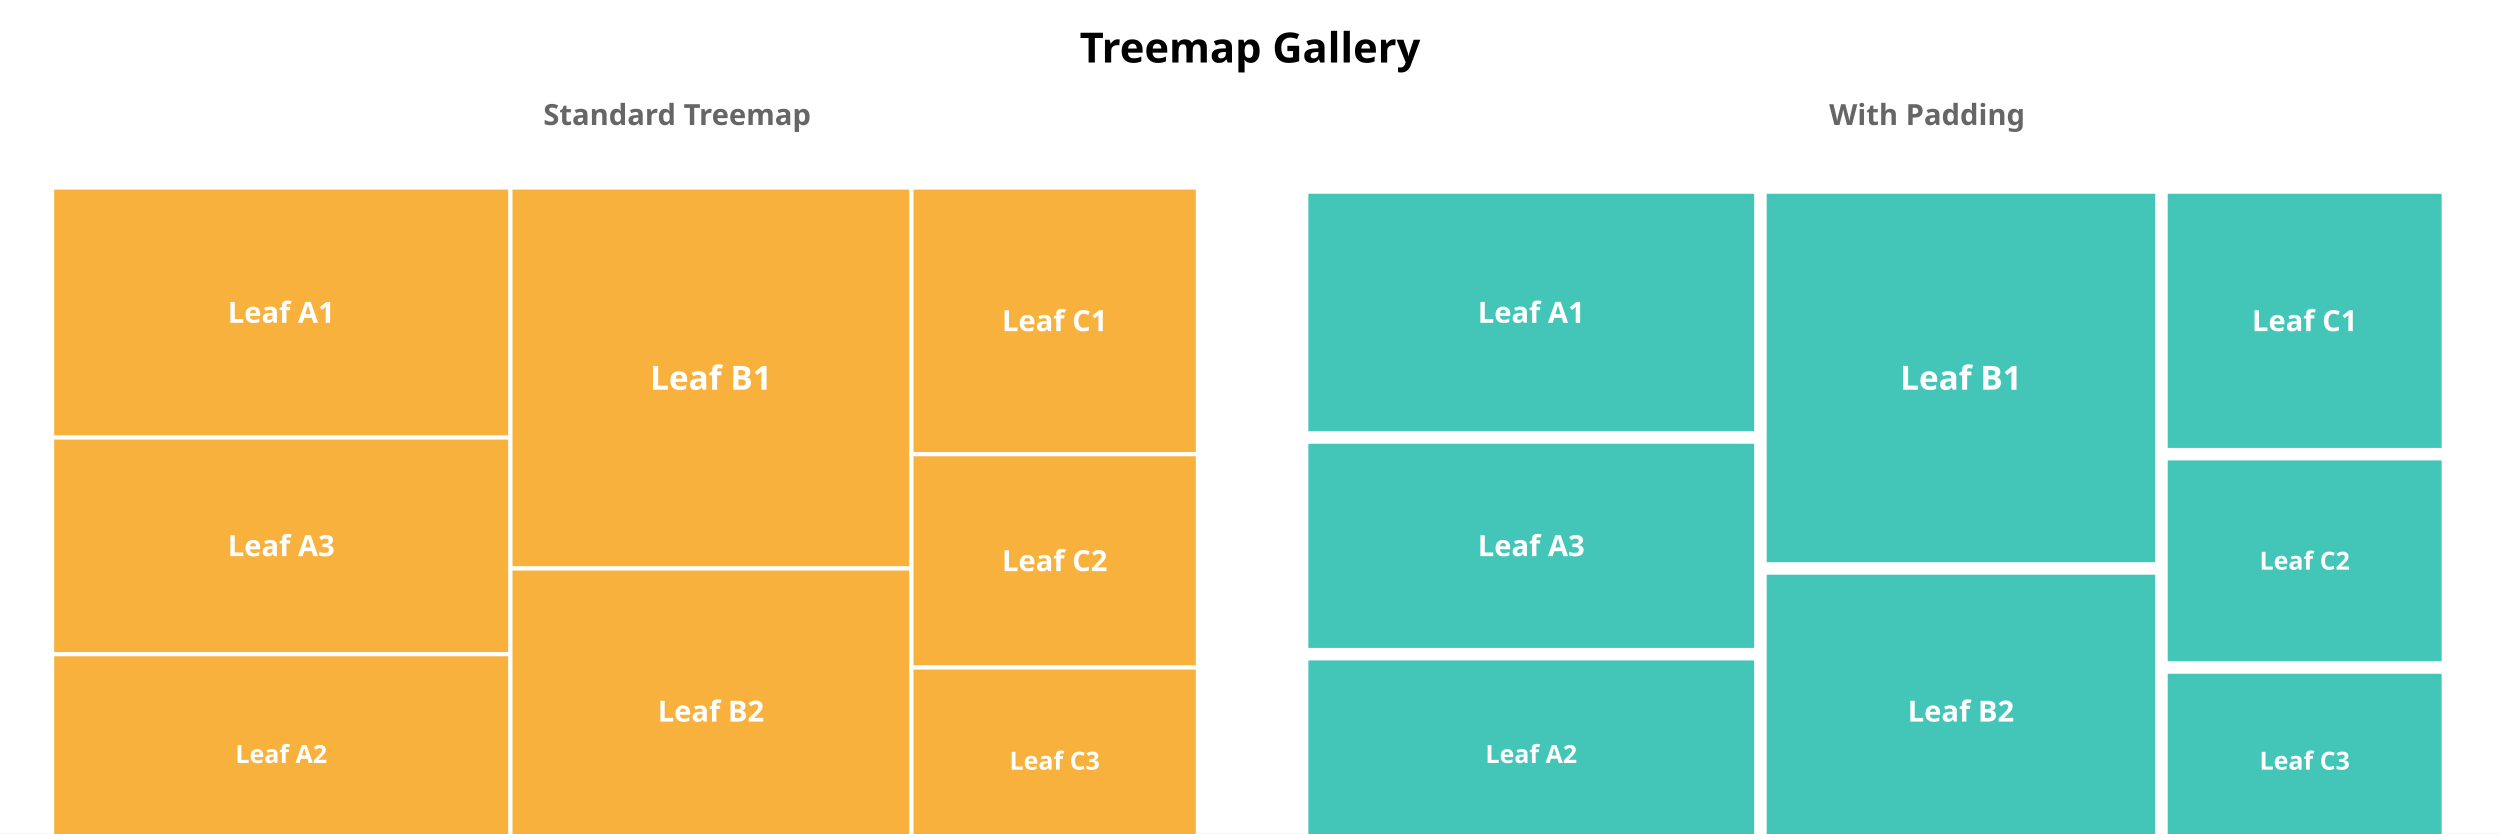
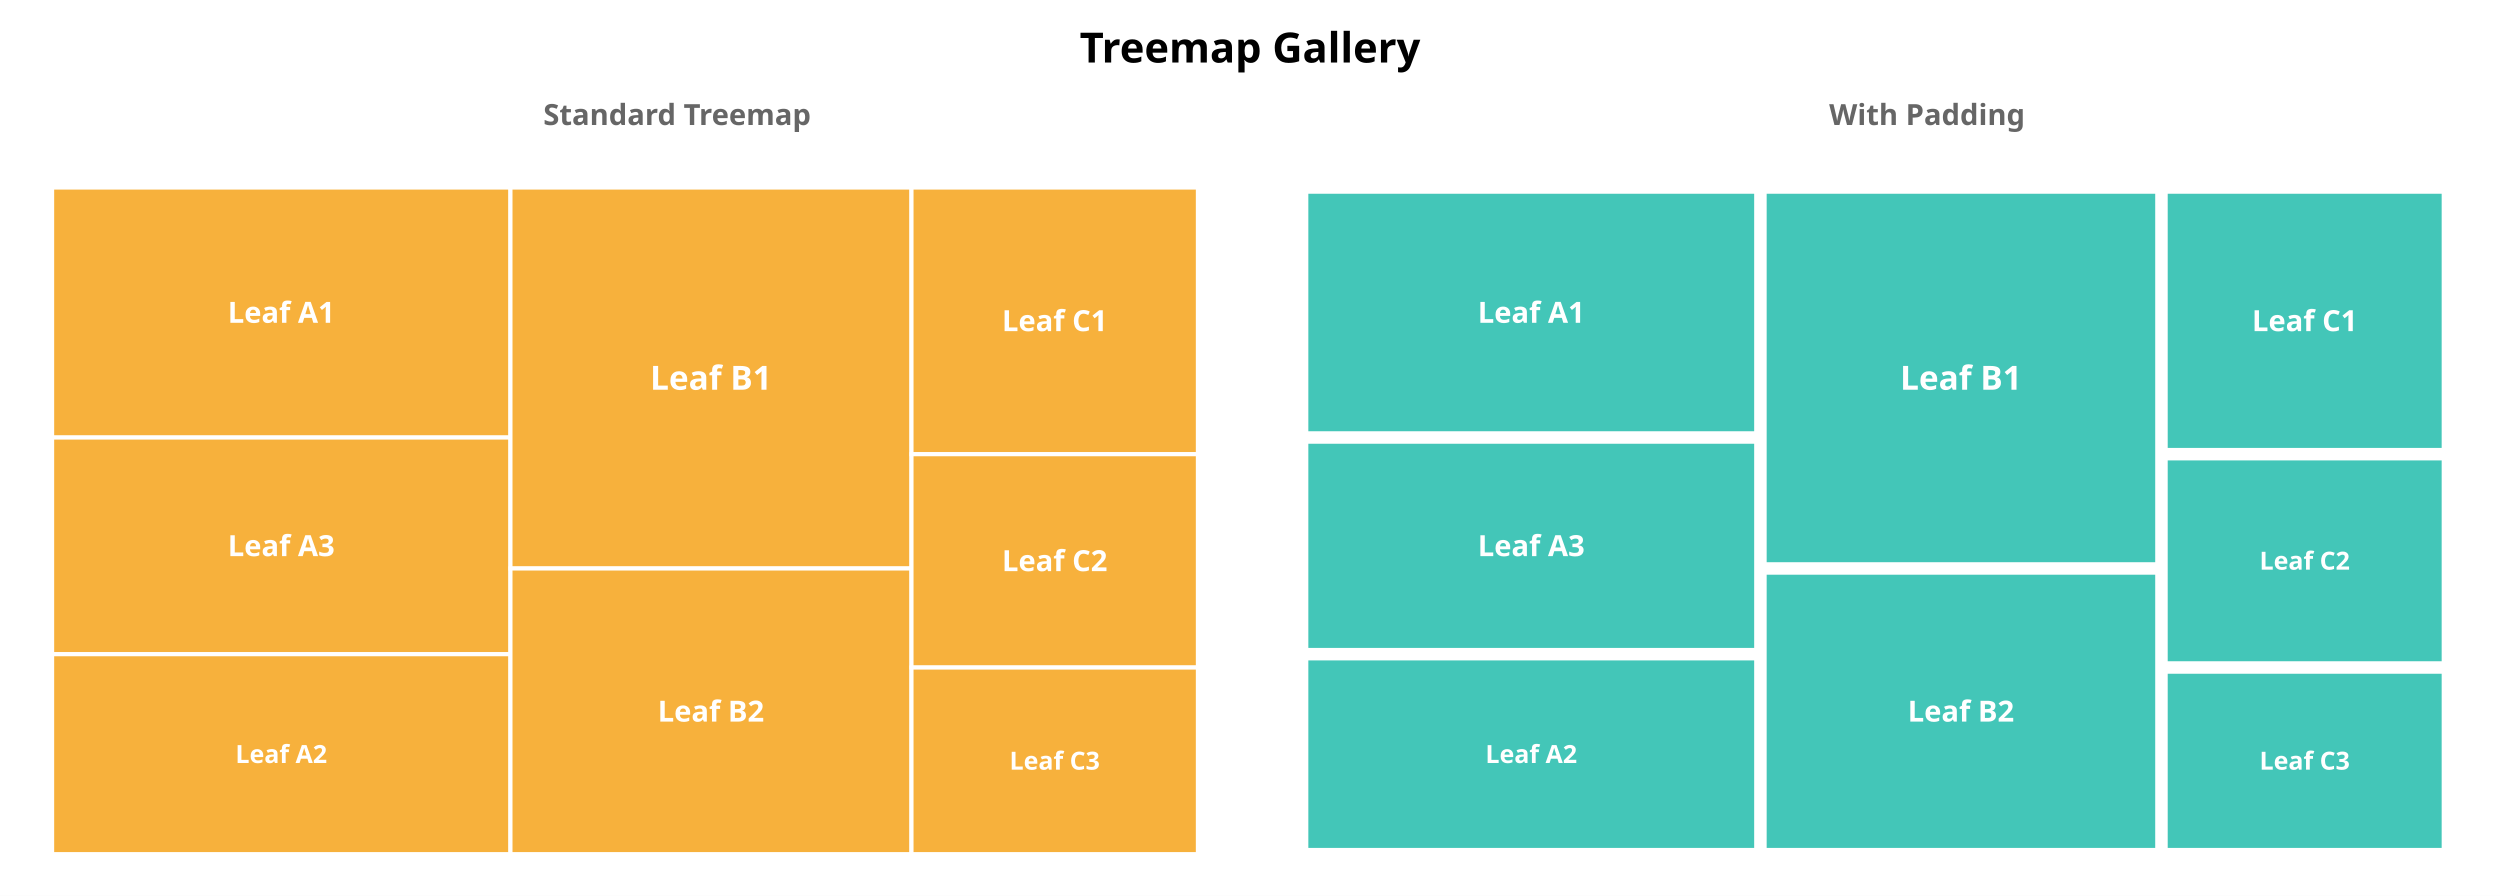
- <svg xmlns="http://www.w3.org/2000/svg" width="1200" height="400" viewBox="0 0 1200 400">
-   <rect x="0.00" y="0.00" width="1200.00" height="400.00" fill="#ffffff" />
+ <svg xmlns="http://www.w3.org/2000/svg" width="1200" height="430" viewBox="0 0 1200 430">
+   <rect x="0.00" y="0.00" width="1200.00" height="430.00" fill="#ffffff" />
  <text x="600.00" y="30.00" fill="#000000" text-anchor="middle" font-family="sans-serif" font-size="20.00px" font-weight="bold">Treemap Gallery</text>
  <g transform="translate(25, 60)">
    <text x="300.00" y="0.00" fill="#666" text-anchor="middle" font-family="sans-serif" font-size="14.00px" font-weight="bold">Standard Treemap</text>
    <g transform="translate(0, 30)">
      <rect x="0.00" y="0.00" width="220.00" height="120.00" fill="#f59e0b" stroke="#ffffff" stroke-width="2.00" opacity="0.80" />
      <text x="110.00" y="60.00" fill="#ffffff" text-anchor="middle" dominant-baseline="middle" font-family="sans-serif" font-size="14.00px" font-weight="bold">Leaf A1</text>
      <rect x="0.00" y="120.00" width="220.00" height="104.00" fill="#f59e0b" stroke="#ffffff" stroke-width="2.00" opacity="0.80" />
      <text x="110.00" y="172.00" fill="#ffffff" text-anchor="middle" dominant-baseline="middle" font-family="sans-serif" font-size="14.00px" font-weight="bold">Leaf A3</text>
      <rect x="0.00" y="224.00" width="220.00" height="96.00" fill="#f59e0b" stroke="#ffffff" stroke-width="2.00" opacity="0.80" />
      <text x="110.00" y="272.00" fill="#ffffff" text-anchor="middle" dominant-baseline="middle" font-family="sans-serif" font-size="12.00px" font-weight="bold">Leaf A2</text>
      <rect x="220.00" y="0.00" width="192.50" height="182.86" fill="#f59e0b" stroke="#ffffff" stroke-width="2.00" opacity="0.80" />
      <text x="316.25" y="91.43" fill="#ffffff" text-anchor="middle" dominant-baseline="middle" font-family="sans-serif" font-size="16.00px" font-weight="bold">Leaf B1</text>
      <rect x="220.00" y="182.86" width="192.50" height="137.14" fill="#f59e0b" stroke="#ffffff" stroke-width="2.00" opacity="0.80" />
      <text x="316.25" y="251.43" fill="#ffffff" text-anchor="middle" dominant-baseline="middle" font-family="sans-serif" font-size="14.00px" font-weight="bold">Leaf B2</text>
      <rect x="412.50" y="0.00" width="137.50" height="128.00" fill="#f59e0b" stroke="#ffffff" stroke-width="2.00" opacity="0.80" />
      <text x="481.25" y="64.00" fill="#ffffff" text-anchor="middle" dominant-baseline="middle" font-family="sans-serif" font-size="14.00px" font-weight="bold">Leaf C1</text>
      <rect x="412.50" y="128.00" width="137.50" height="102.40" fill="#f59e0b" stroke="#ffffff" stroke-width="2.00" opacity="0.80" />
      <text x="481.25" y="179.20" fill="#ffffff" text-anchor="middle" dominant-baseline="middle" font-family="sans-serif" font-size="14.00px" font-weight="bold">Leaf C2</text>
      <rect x="412.50" y="230.40" width="137.50" height="89.60" fill="#f59e0b" stroke="#ffffff" stroke-width="2.00" opacity="0.80" />
      <text x="481.25" y="275.20" fill="#ffffff" text-anchor="middle" dominant-baseline="middle" font-family="sans-serif" font-size="12.00px" font-weight="bold">Leaf C3</text>
    </g>
  </g>
  <g transform="translate(625, 60)">
    <text x="300.00" y="0.00" fill="#666" text-anchor="middle" font-family="sans-serif" font-size="14.00px" font-weight="bold">With Padding</text>
    <g transform="translate(0, 30)">
      <rect x="2.00" y="2.00" width="216.00" height="116.00" fill="#14b8a6" stroke="#ffffff" stroke-width="2.00" opacity="0.80" />
      <text x="110.00" y="60.00" fill="#ffffff" text-anchor="middle" dominant-baseline="middle" font-family="sans-serif" font-size="14.00px" font-weight="bold">Leaf A1</text>
      <rect x="2.00" y="122.00" width="216.00" height="100.00" fill="#14b8a6" stroke="#ffffff" stroke-width="2.00" opacity="0.80" />
      <text x="110.00" y="172.00" fill="#ffffff" text-anchor="middle" dominant-baseline="middle" font-family="sans-serif" font-size="14.00px" font-weight="bold">Leaf A3</text>
      <rect x="2.00" y="226.00" width="216.00" height="92.00" fill="#14b8a6" stroke="#ffffff" stroke-width="2.00" opacity="0.80" />
      <text x="110.00" y="272.00" fill="#ffffff" text-anchor="middle" dominant-baseline="middle" font-family="sans-serif" font-size="12.00px" font-weight="bold">Leaf A2</text>
      <rect x="222.00" y="2.00" width="188.50" height="178.86" fill="#14b8a6" stroke="#ffffff" stroke-width="2.00" opacity="0.80" />
      <text x="316.25" y="91.43" fill="#ffffff" text-anchor="middle" dominant-baseline="middle" font-family="sans-serif" font-size="16.00px" font-weight="bold">Leaf B1</text>
      <rect x="222.00" y="184.86" width="188.50" height="133.14" fill="#14b8a6" stroke="#ffffff" stroke-width="2.00" opacity="0.80" />
      <text x="316.25" y="251.43" fill="#ffffff" text-anchor="middle" dominant-baseline="middle" font-family="sans-serif" font-size="14.00px" font-weight="bold">Leaf B2</text>
      <rect x="414.50" y="2.00" width="133.50" height="124.00" fill="#14b8a6" stroke="#ffffff" stroke-width="2.00" opacity="0.80" />
      <text x="481.25" y="64.00" fill="#ffffff" text-anchor="middle" dominant-baseline="middle" font-family="sans-serif" font-size="14.00px" font-weight="bold">Leaf C1</text>
      <rect x="414.50" y="130.00" width="133.50" height="98.40" fill="#14b8a6" stroke="#ffffff" stroke-width="2.00" opacity="0.80" />
      <text x="481.25" y="179.20" fill="#ffffff" text-anchor="middle" dominant-baseline="middle" font-family="sans-serif" font-size="12.00px" font-weight="bold">Leaf C2</text>
      <rect x="414.50" y="232.40" width="133.50" height="85.60" fill="#14b8a6" stroke="#ffffff" stroke-width="2.00" opacity="0.80" />
      <text x="481.25" y="275.20" fill="#ffffff" text-anchor="middle" dominant-baseline="middle" font-family="sans-serif" font-size="12.00px" font-weight="bold">Leaf C3</text>
    </g>
  </g>
</svg>
